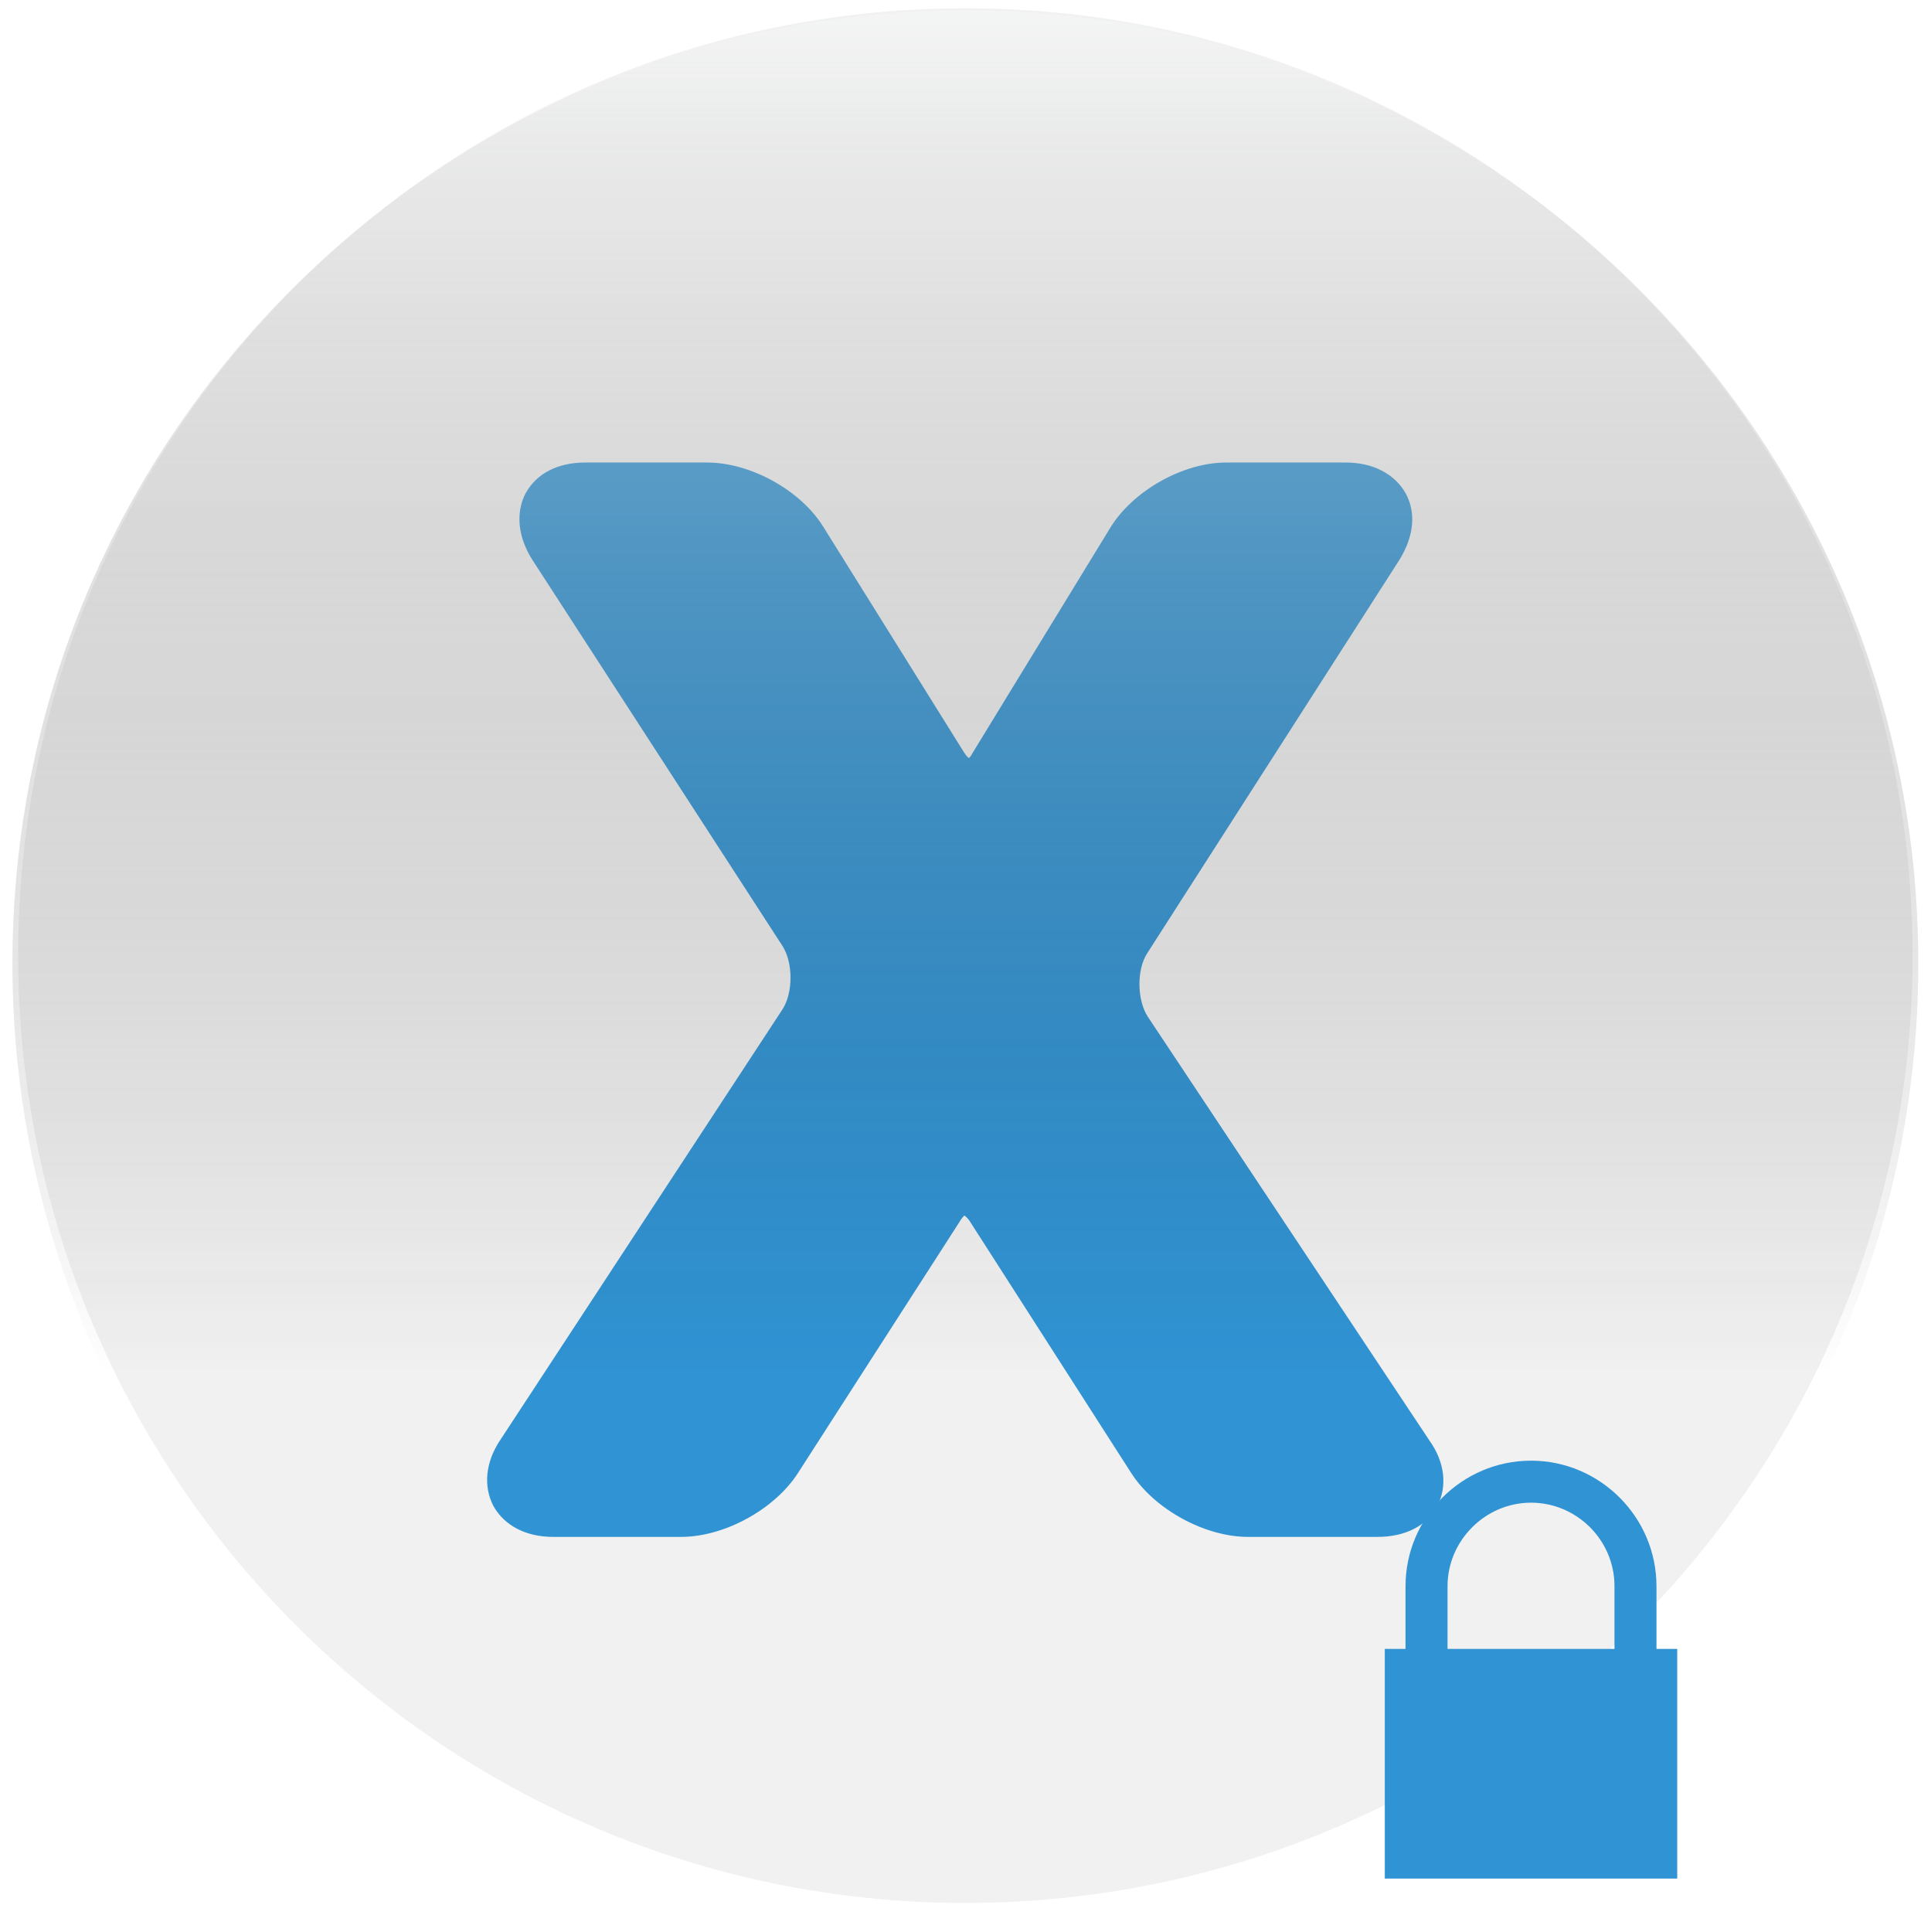
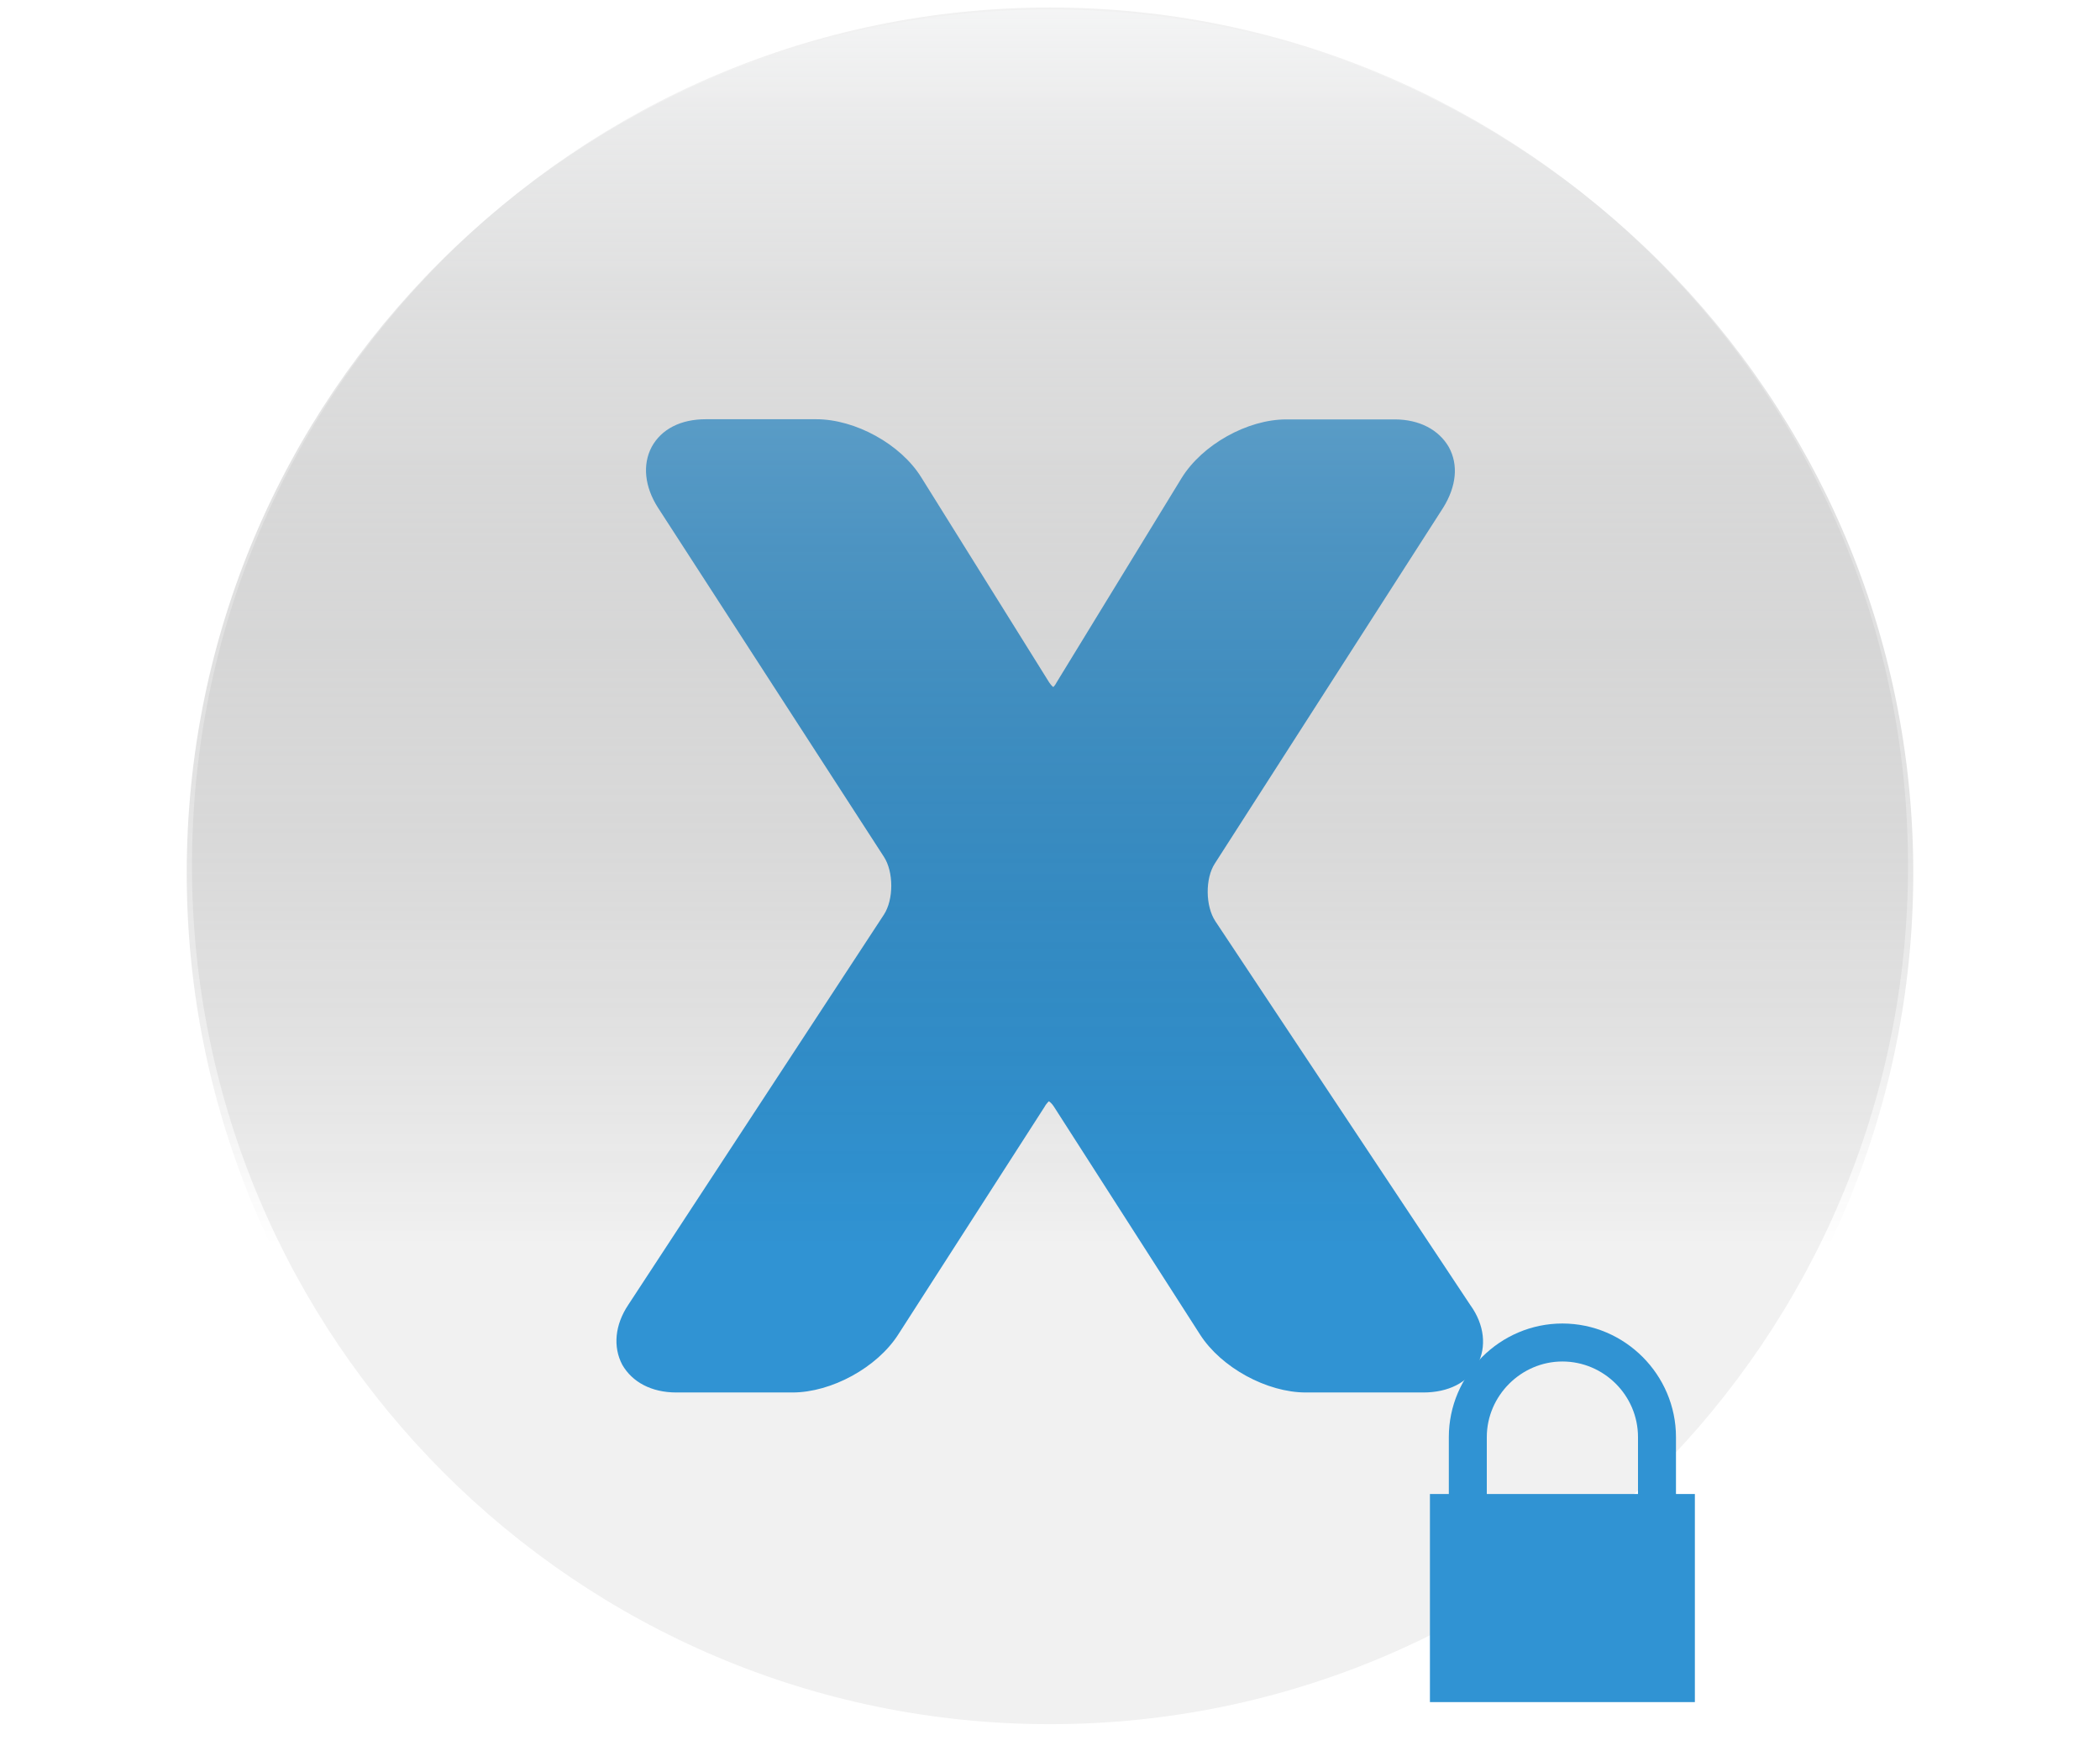
- <svg xmlns="http://www.w3.org/2000/svg" version="1.1" id="svg4136" x="0px" y="0px" viewBox="0 0 372.4 372.6" enable-background="new 0 0 372.4 372.6" xml:space="preserve">
+ <svg xmlns="http://www.w3.org/2000/svg" version="1.1" id="svg4136" x="0px" y="0px" width="1200px" height="1000px" viewBox="0 0 1200 1000" enable-background="new 0 0 1200 1000" xml:space="preserve">
  <g id="g4146" transform="translate(-1.570662,12.35747)" display="none">
-     <path id="path4148" display="inline" d="M169.2,359.4c-28.7-2.7-57.7-13-82.7-29.3   c-20.9-13.6-25.6-19.2-25.6-30.4c0-22.5,24.7-61.8,67-106.7c24-25.5,57.5-55.4,61.1-54.6c7,1.6,63.3,56.4,84.3,82.2   c33.3,40.8,48.6,74.2,40.8,89.1c-5.9,11.3-42.6,33.5-69.5,42C222.4,358.8,193.2,361.7,169.2,359.4L169.2,359.4z M32.7,276.3   c-17.4-26.6-26.1-52.9-30.4-90.8c-1.4-12.5-0.9-19.7,3.2-45.4c5.1-32.1,23.3-69.1,45.3-92c9.3-9.7,10.2-10,21.6-6.1   c13.8,4.7,28.6,14.9,51.5,35.6l13.4,12.1l-7.3,9c-34,41.5-69.8,100.5-83.3,137c-7.3,19.8-10.3,39.8-7.1,48   C41.7,289.3,39.8,287.3,32.7,276.3z M337.6,280.9c1.7-8.4-0.5-23.8-5.5-39.3c-11-33.6-47.8-96.1-81.7-138.6l-10.6-13.4L251.3,79   c15-13.8,25.5-22.1,36.7-29.1c8.9-5.5,21.6-10.4,27.1-10.4c3.4,0,15.2,12.3,24.8,25.7c14.8,20.8,25.7,46,31.2,72.2   c3.6,16.9,3.9,53.2,0.6,70.1c-2.7,13.9-8.4,31.9-14,44.1c-4.2,9.1-14.5,26.9-19.1,32.7C336.3,287.3,336.3,287.3,337.6,280.9   L337.6,280.9z M172.3,33.1c-15.6-7.9-39.7-16.4-53-18.7c-4.7-0.8-12.6-1.2-17.7-1c-11,0.6-10.5,0,7.1-8.3   c14.6-6.9,26.8-11,43.4-14.5c18.6-3.9,53.7-4,72-0.1c19.8,4.2,43.1,12.9,56.3,20.9l3.9,2.4l-9-0.5c-17.8-0.9-43.8,6.3-71.6,19.9   c-8.4,4.1-15.7,7.4-16.3,7.3C187,40.4,180.1,37.1,172.3,33.1z" />
+     <path id="path4148" display="inline" d="M551.7,985.4c-77-7.2-154.9-34.9-222-78.6   c-56.1-36.5-68.7-51.5-68.7-81.6c0-60.4,66.3-165.9,179.8-286.4c64.4-68.4,154.3-148.7,164-146.5c18.8,4.3,169.9,151.4,226.2,220.6   C920.5,722.4,961.6,812,940.6,852c-15.8,30.3-114.3,89.9-186.5,112.7C694.5,983.8,616.1,991.6,551.7,985.4L551.7,985.4z    M185.4,762.4c-46.7-71.4-70-142-81.6-243.7c-3.8-33.5-2.4-52.9,8.6-121.8c13.7-86.2,62.5-185.5,121.6-246.9   c25-26,27.4-26.8,58-16.4c37,12.6,76.8,40,138.2,95.5l36,32.5l-19.6,24.2C355.3,397.1,259.2,555.4,223,653.4   c-19.6,53.1-27.6,106.8-19.1,128.8C209.5,797.2,204.4,791.9,185.4,762.4z M1003.7,774.7c4.6-22.5-1.3-63.9-14.8-105.5   c-29.5-90.2-128.3-257.9-219.3-372l-28.4-36l30.9-28.4c40.3-37,68.4-59.3,98.5-78.1c23.9-14.8,58-27.9,72.7-27.9   c9.1,0,40.8,33,66.6,69c39.7,55.8,69,123.5,83.7,193.8c9.7,45.4,10.5,142.8,1.6,188.1c-7.2,37.3-22.5,85.6-37.6,118.4   c-11.3,24.4-38.9,72.2-51.3,87.8C1000.2,791.9,1000.2,791.9,1003.7,774.7L1003.7,774.7z M560,109.6c-41.9-21.2-106.5-44-142.2-50.2   c-12.6-2.1-33.8-3.2-47.5-2.7c-29.5,1.6-28.2,0,19.1-22.3C428.5,16,461.3,5,505.8-4.4C555.8-14.9,650-15.2,699.1-4.7   c53.1,11.3,115.7,34.6,151.1,56.1l10.5,6.4l-24.2-1.3c-47.8-2.4-117.6,16.9-192.2,53.4c-22.5,11-42.1,19.9-43.7,19.6   C599.5,129.2,581,120.4,560,109.6z" />
  </g>
-   <circle display="none" fill="#D03634" cx="182.3" cy="193" r="140" />
-   <path display="none" fill="#161616" d="M211.5,208.4c-3.6-1.3-12.7-2.7-36-2.7h-22.3c-3.4,0-6.2,2.8-6.2,6.2v32.2  c0,3.4,2.8,6.2,6.2,6.2h27.4c18.7,0,25.6-0.6,28.2-1.2c5.2-1,9.2-3.1,12.3-6.6c3-3.4,4.4-8,4.4-14c0-5.2-1.2-9.3-3.5-12.8  C219.5,212.4,216.1,210,211.5,208.4z" />
-   <path display="none" fill="#161616" d="M157,158.2h15.8c16.4,0,26.6-0.2,30.4-0.7c5.9-0.7,10.5-2.7,13.7-5.9c3-3,4.5-7.1,4.5-12.3  c0-2.5-0.3-4.7-0.9-6.7c-0.9-2.9-5.3-7.7-8.2-8.9c-2-0.9-4.4-1.5-7.1-1.8c-3.9-0.4-16-0.7-35.9-0.7h-12.4c-3.4,0-6.2,2.8-6.2,6.2  V152C150.8,155.4,153.6,158.2,157,158.2z" />
-   <path display="none" fill="#161616" d="M186.2,2.9C85.2,2.9,3.1,85,3.1,186s82.1,183.1,183.1,183.1S369.3,286.9,369.3,186  C369.3,85,287.2,2.9,186.2,2.9z M284.3,261.4c-4.9,10-11.8,18.1-20.4,24.1c-8.5,6-19.1,9.8-31.5,11.1c-7.6,0.8-25.2,1.3-52.3,1.5  l0,0h-60c-10.1,0-18.3-8.2-18.3-18.3V92.2c0-10.1,8.2-18.3,18.3-18.3h72.6c17.3,0,29.9,0.7,38.6,2.2c9.1,1.5,17.3,4.8,24.5,9.7  c7.3,5,13.4,11.6,18.1,19.7c4.9,8.3,7.4,17.7,7.4,27.9c0,11.1-3,21.4-9,30.6c-3.5,5.4-7.8,10.1-12.7,13.9c-0.2,0.1-0.3,0.2-0.4,0.3  c0.1,0.1,0.2,0.1,0.3,0.2c8.3,4.1,15.2,9.7,20.5,16.6c7.8,10.1,11.7,22.1,11.7,35.7C291.7,241.1,289.2,251.5,284.3,261.4z" />
-   <linearGradient id="SVGID_1_" gradientUnits="userSpaceOnUse" x1="186.237" y1="1.133" x2="186.237" y2="330.089" gradientTransform="matrix(0.9997 0 0 0.9997 0 0.8669)">
+   <circle display="none" fill="#D03634" cx="589.5" cy="518" r="375.7" />
+   <path display="none" fill="#161616" d="M667.9,559.3c-9.7-3.5-34.1-7.2-96.6-7.2h-59.8c-9.1,0-16.6,7.5-16.6,16.6v86.4  c0,9.1,7.5,16.6,16.6,16.6H585c50.2,0,68.7-1.6,75.7-3.2c14-2.7,24.7-8.3,33-17.7c8.1-9.1,11.8-21.5,11.8-37.6c0-14-3.2-25-9.4-34.4  C689.4,570,680.2,563.6,667.9,559.3z" />
+   <path display="none" fill="#161616" d="M521.6,424.6H564c44,0,71.4-0.5,81.6-1.9c15.8-1.9,28.2-7.2,36.8-15.8  c8.1-8.1,12.1-19.1,12.1-33c0-6.7-0.8-12.6-2.4-18c-2.4-7.8-14.2-20.7-22-23.9c-5.4-2.4-11.8-4-19.1-4.8  c-10.5-1.1-42.9-1.9-96.3-1.9h-33.3c-9.1,0-16.6,7.5-16.6,16.6v66C505,417.1,512.5,424.6,521.6,424.6z" />
+   <path display="none" fill="#161616" d="M600,7.8c-271.1,0-491.4,220.3-491.4,491.4S328.9,990.6,600,990.6s491.4-220.6,491.4-491.4  C1091.4,228.1,871.1,7.8,600,7.8z M863.3,701.6c-13.2,26.8-31.7,48.6-54.8,64.7c-22.8,16.1-51.3,26.3-84.5,29.8  c-20.4,2.1-67.6,3.5-140.4,4l0,0h-161c-27.1,0-49.1-22-49.1-49.1V247.5c0-27.1,22-49.1,49.1-49.1h194.8c46.4,0,80.2,1.9,103.6,5.9  c24.4,4,46.4,12.9,65.8,26c19.6,13.4,36,31.1,48.6,52.9c13.2,22.3,19.9,47.5,19.9,74.9c0,29.8-8.1,57.4-24.2,82.1  c-9.4,14.5-20.9,27.1-34.1,37.3c-0.5,0.3-0.8,0.5-1.1,0.8c0.3,0.3,0.5,0.3,0.8,0.5c22.3,11,40.8,26,55,44.6  c20.9,27.1,31.4,59.3,31.4,95.8C883.1,647.1,876.4,675,863.3,701.6z" />
+   <linearGradient id="SVGID_1_" gradientUnits="userSpaceOnUse" x1="186.256" y1="998.867" x2="186.256" y2="669.91" gradientTransform="matrix(2.683 0 0 -2.683 100.2684 2685.365)">
    <stop offset="0" style="stop-color:#F7F8F9;stop-opacity:0.5" />
    <stop offset="0.8" style="stop-color:#161616;stop-opacity:0" />
  </linearGradient>
-   <circle display="none" fill="url(#SVGID_1_)" cx="186.2" cy="185.8" r="183.8" />
-   <circle display="none" fill="#E3C926" cx="182.3" cy="193" r="140" />
-   <path display="none" fill="#161616" d="M186.2,2.6C84.9,2.6,2.5,85,2.5,186.3S84.9,370,186.2,370s183.7-82.4,183.7-183.7  S287.5,2.6,186.2,2.6z M277.1,114.5L217,209.3c-2.7,4.3-5.1,12.6-5.1,17.7v59.7c0,9.6-7.8,17.4-17.4,17.4h-16.8  c-9.6,0-17.4-7.8-17.4-17.4v-60c0-5.1-2.4-13.4-5.1-17.7l-59.8-94.5c-2.8-4.5-3.2-9.2-1.2-13c2.1-3.8,6.3-5.9,11.6-5.9h23.8  c8.4,0,18.1,5.5,22.4,12.7l34.6,58.2c0.2,0.4,0.4,0.6,0.6,0.8c0.1-0.2,0.3-0.4,0.5-0.8l33.9-58.1c4.3-7.3,13.9-12.8,22.3-12.8h23  c5.3,0,9.5,2.2,11.6,6C280.3,105.3,279.9,110,277.1,114.5z" />
-   <linearGradient id="SVGID_2_" gradientUnits="userSpaceOnUse" x1="186.237" y1="1.133" x2="186.237" y2="330.089" gradientTransform="matrix(0.9997 0 0 0.9997 0 0.8669)">
+   <circle display="none" fill="url(#SVGID_1_)" cx="600" cy="498.7" r="493.3" />
+   <circle display="none" fill="#E3C926" cx="589.5" cy="518" r="375.7" />
+   <path display="none" fill="#161616" d="M600,7C328.1,7,107,228.1,107,500s221.1,493,493,493s493-221.1,493-493S871.9,7,600,7z   M844,307.3L682.7,561.7c-7.2,11.5-13.7,33.8-13.7,47.5v160.2c0,25.8-20.9,46.7-46.7,46.7h-45.1c-25.8,0-46.7-20.9-46.7-46.7v-161  c0-13.7-6.4-36-13.7-47.5L356.3,307.3c-7.5-12.1-8.6-24.7-3.2-34.9c5.6-10.2,16.9-15.8,31.1-15.8h63.9c22.5,0,48.6,14.8,60.1,34.1  l92.9,156.2c0.5,1.1,1.1,1.6,1.6,2.1c0.3-0.5,0.8-1.1,1.3-2.1l91-155.9c11.5-19.6,37.3-34.4,59.8-34.4h61.7  c14.2,0,25.5,5.9,31.1,16.1C852.5,282.6,851.5,295.2,844,307.3z" />
+   <linearGradient id="SVGID_2_" gradientUnits="userSpaceOnUse" x1="186.256" y1="998.867" x2="186.256" y2="669.91" gradientTransform="matrix(2.683 0 0 -2.683 100.2684 2685.365)">
    <stop offset="0" style="stop-color:#F7F8F9;stop-opacity:0.5" />
    <stop offset="0.8" style="stop-color:#161616;stop-opacity:0" />
  </linearGradient>
-   <circle display="none" fill="url(#SVGID_2_)" cx="186.2" cy="185.8" r="183.8" />
-   <circle fill="#3093D3" cx="182.3" cy="191" r="140" />
-   <path fill="#F1F1F1" d="M186.2,1.6C85.4,1.6,3.5,83.5,3.5,184.3C3.5,285,85.4,367,186.2,367s182.7-82,182.7-182.7  C368.9,83.5,286.9,1.6,186.2,1.6z M277.2,290.5c-2,3.8-6.2,5.9-11.5,5.9h-25c-8.3,0-18-5.3-22.5-12.3l-31.1-48.5  c-0.5-0.8-1-1.1-1.1-1.2c0.1,0-0.4,0.3-0.9,1.2l-31.2,48.5c-4.5,7-14.2,12.3-22.5,12.3h-24.7c-5.3,0-9.4-2.2-11.5-5.9  c-2-3.8-1.6-8.5,1.3-12.8l54.4-83c2.1-3.2,2.1-9.1,0-12.3L102.7,108c-2.8-4.4-3.3-9.1-1.3-12.9c2.1-3.8,6.2-5.9,11.5-5.9h23.5  c8.3,0,18,5.3,22.4,12.4l27.2,43.6c0.4,0.6,0.7,0.9,0.9,1c0.1-0.1,0.4-0.4,0.7-1l26.6-43.5c4.4-7.1,14-12.5,22.3-12.5h23.1  c5.2,0,9.4,2.2,11.5,5.9c2.1,3.8,1.6,8.4-1.2,12.9l-48.6,75.8c-2.1,3.2-2,9.1,0.1,12.3l54.3,81.7C278.7,282,279.2,286.7,277.2,290.5  z" />
-   <linearGradient id="SVGID_3_" gradientUnits="userSpaceOnUse" x1="186.237" y1="1.133" x2="186.237" y2="330.089" gradientTransform="matrix(0.9997 0 0 0.9997 0 0.8669)">
+   <circle display="none" fill="url(#SVGID_2_)" cx="600" cy="498.7" r="493.3" />
+   <circle fill="#3093D3" cx="589.5" cy="512.6" r="375.7" />
+   <path fill="#F1F1F1" d="M600,4.3c-270.5,0-490.3,219.8-490.3,490.3C109.7,764.9,329.5,985,600,985s490.3-220.1,490.3-490.3  C1090.3,224.1,870.3,4.3,600,4.3z M844.2,779.7c-5.4,10.2-16.6,15.8-30.9,15.8h-67.1c-22.3,0-48.3-14.2-60.4-33l-83.5-130.2  c-1.3-2.1-2.7-3-3-3.2c0.3,0-1.1,0.8-2.4,3.2l-83.7,130.2c-12.1,18.8-38.1,33-60.4,33h-66.3c-14.2,0-25.2-5.9-30.9-15.8  c-5.4-10.2-4.3-22.8,3.5-34.4l146-222.8c5.6-8.6,5.6-24.4,0-33L375.9,289.9c-7.5-11.8-8.9-24.4-3.5-34.6  c5.6-10.2,16.6-15.8,30.9-15.8h63.1c22.3,0,48.3,14.2,60.1,33.3l73,117c1.1,1.6,1.9,2.4,2.4,2.7c0.3-0.3,1.1-1.1,1.9-2.7l71.4-116.7  c11.8-19.1,37.6-33.5,59.8-33.5h62c14,0,25.2,5.9,30.9,15.8c5.6,10.2,4.3,22.5-3.2,34.6L694.2,493.3c-5.6,8.6-5.4,24.4,0.3,33  l145.7,219.3C848.3,756.8,849.6,769.5,844.2,779.7z" />
+   <linearGradient id="SVGID_3_" gradientUnits="userSpaceOnUse" x1="186.256" y1="998.867" x2="186.256" y2="669.91" gradientTransform="matrix(2.683 0 0 -2.683 100.2684 2685.365)">
    <stop offset="0" style="stop-color:#F7F8F9;stop-opacity:0.5" />
    <stop offset="0.8" style="stop-color:#161616;stop-opacity:0" />
  </linearGradient>
-   <circle display="none" fill="url(#SVGID_3_)" cx="186.2" cy="185.8" r="183.8" />
-   <circle display="none" fill="#9BD368" cx="182.3" cy="192" r="140" />
-   <path display="none" fill="#F1F1F1" d="M186,160.8l-16.9,46.5c-0.4,1-0.3,1.7-0.2,2c0.2,0.3,0.9,0.5,1.9,0.5h30.7  c1.2,0,1.8-0.3,1.9-0.5s0.3-0.8-0.2-2L186,160.8z" />
-   <path display="none" fill="#F1F1F1" d="M186.2,2.4C85.3,2.4,3.3,84.4,3.3,185.3c0,100.8,82,182.9,182.9,182.9  c100.8,0,182.9-82,182.9-182.9C369.1,84.4,287,2.4,186.2,2.4z M284.7,274.5c-2.5,3.6-6.7,5.7-11.8,5.7h-20.3  c-8.8,0-17.8-6.2-21-14.4l-8.9-23.3c-1.3-3.5-6-6.7-9.7-6.7h-55.6c-3.7,0-8.2,3.2-9.5,6.7l-8.4,23.2c-3,8.2-12.1,14.6-20.9,14.6  H99.4c-5,0-9.3-2.1-11.8-5.7c-2.5-3.6-2.9-8.4-1.1-13l68-174.6c3.2-8.2,12.2-14.4,21-14.4h19.1c8.8,0,17.8,6.1,21.1,14.3l69.9,174.5  C287.5,266.1,287.2,270.9,284.7,274.5z" />
-   <linearGradient id="SVGID_4_" gradientUnits="userSpaceOnUse" x1="186.237" y1="1.133" x2="186.237" y2="330.089" gradientTransform="matrix(0.9997 0 0 0.9997 0 0.8669)">
+   <circle display="none" fill="url(#SVGID_3_)" cx="600" cy="498.7" r="493.3" />
+   <circle display="none" fill="#9BD368" cx="589.5" cy="515.3" r="375.7" />
+   <path display="none" fill="#F1F1F1" d="M599.5,431.6l-45.4,124.8c-1.1,2.7-0.8,4.6-0.5,5.4c0.5,0.8,2.4,1.3,5.1,1.3h82.4  c3.2,0,4.8-0.8,5.1-1.3c0.3-0.5,0.8-2.1-0.5-5.4L599.5,431.6z" />
+   <path display="none" fill="#F1F1F1" d="M600,6.4c-270.8,0-490.9,220.1-490.9,490.9c0,270.5,220.1,490.9,490.9,490.9  c270.5,0,490.9-220.1,490.9-490.9S870.5,6.4,600,6.4z M864.4,736.7c-6.7,9.7-18,15.3-31.7,15.3h-54.5c-23.6,0-47.8-16.6-56.4-38.6  L698,650.8c-3.5-9.4-16.1-18-26-18H522.7c-9.9,0-22,8.6-25.5,18l-22.5,62.3c-8.1,22-32.5,39.2-56.1,39.2H367  c-13.4,0-25-5.6-31.7-15.3c-6.7-9.7-7.8-22.5-3-34.9l182.5-468.6c8.6-22,32.7-38.6,56.4-38.6h51.3c23.6,0,47.8,16.4,56.6,38.4  l187.6,468.3C871.9,714.2,871.1,727.1,864.4,736.7z" />
+   <linearGradient id="SVGID_4_" gradientUnits="userSpaceOnUse" x1="186.256" y1="998.867" x2="186.256" y2="669.91" gradientTransform="matrix(2.683 0 0 -2.683 100.2684 2685.365)">
    <stop offset="0" style="stop-color:#F7F8F9;stop-opacity:0.5" />
    <stop offset="0.8" style="stop-color:#161616;stop-opacity:0" />
  </linearGradient>
-   <circle fill="url(#SVGID_4_)" cx="186.2" cy="185.8" r="183.8" />
-   <path fill="#3093D3" d="M267.1,318v44.3h56.4V318 M271.1,318v-12.1c0-13.3,10.9-24.2,24.2-24.2c13.3,0,24.2,10.9,24.2,24.2V318h-8.1  v-12.1c0-8.9-7.3-16.1-16.1-16.1s-16.1,7.3-16.1,16.1V318" />
-   <path display="none" fill="#3093D3" d="M268.8,93.8l26.5-81.7l26.5,81.7l-69.5-50.5h86" />
+   <circle fill="url(#SVGID_4_)" cx="600" cy="498.7" r="493.3" />
+   <path fill="#3093D3" d="M817.1,853.5v118.9h151.4V853.5 M827.9,853.5V821c0-35.7,29.3-64.9,64.9-64.9c35.7,0,64.9,29.3,64.9,64.9  v32.5H936V821c0-23.9-19.6-43.2-43.2-43.2s-43.2,19.6-43.2,43.2v32.5" />
+   <path display="none" fill="#3093D3" d="M821.7,251.7l71.1-219.3l71.1,219.3L777.4,116.2h230.8" />
</svg>
